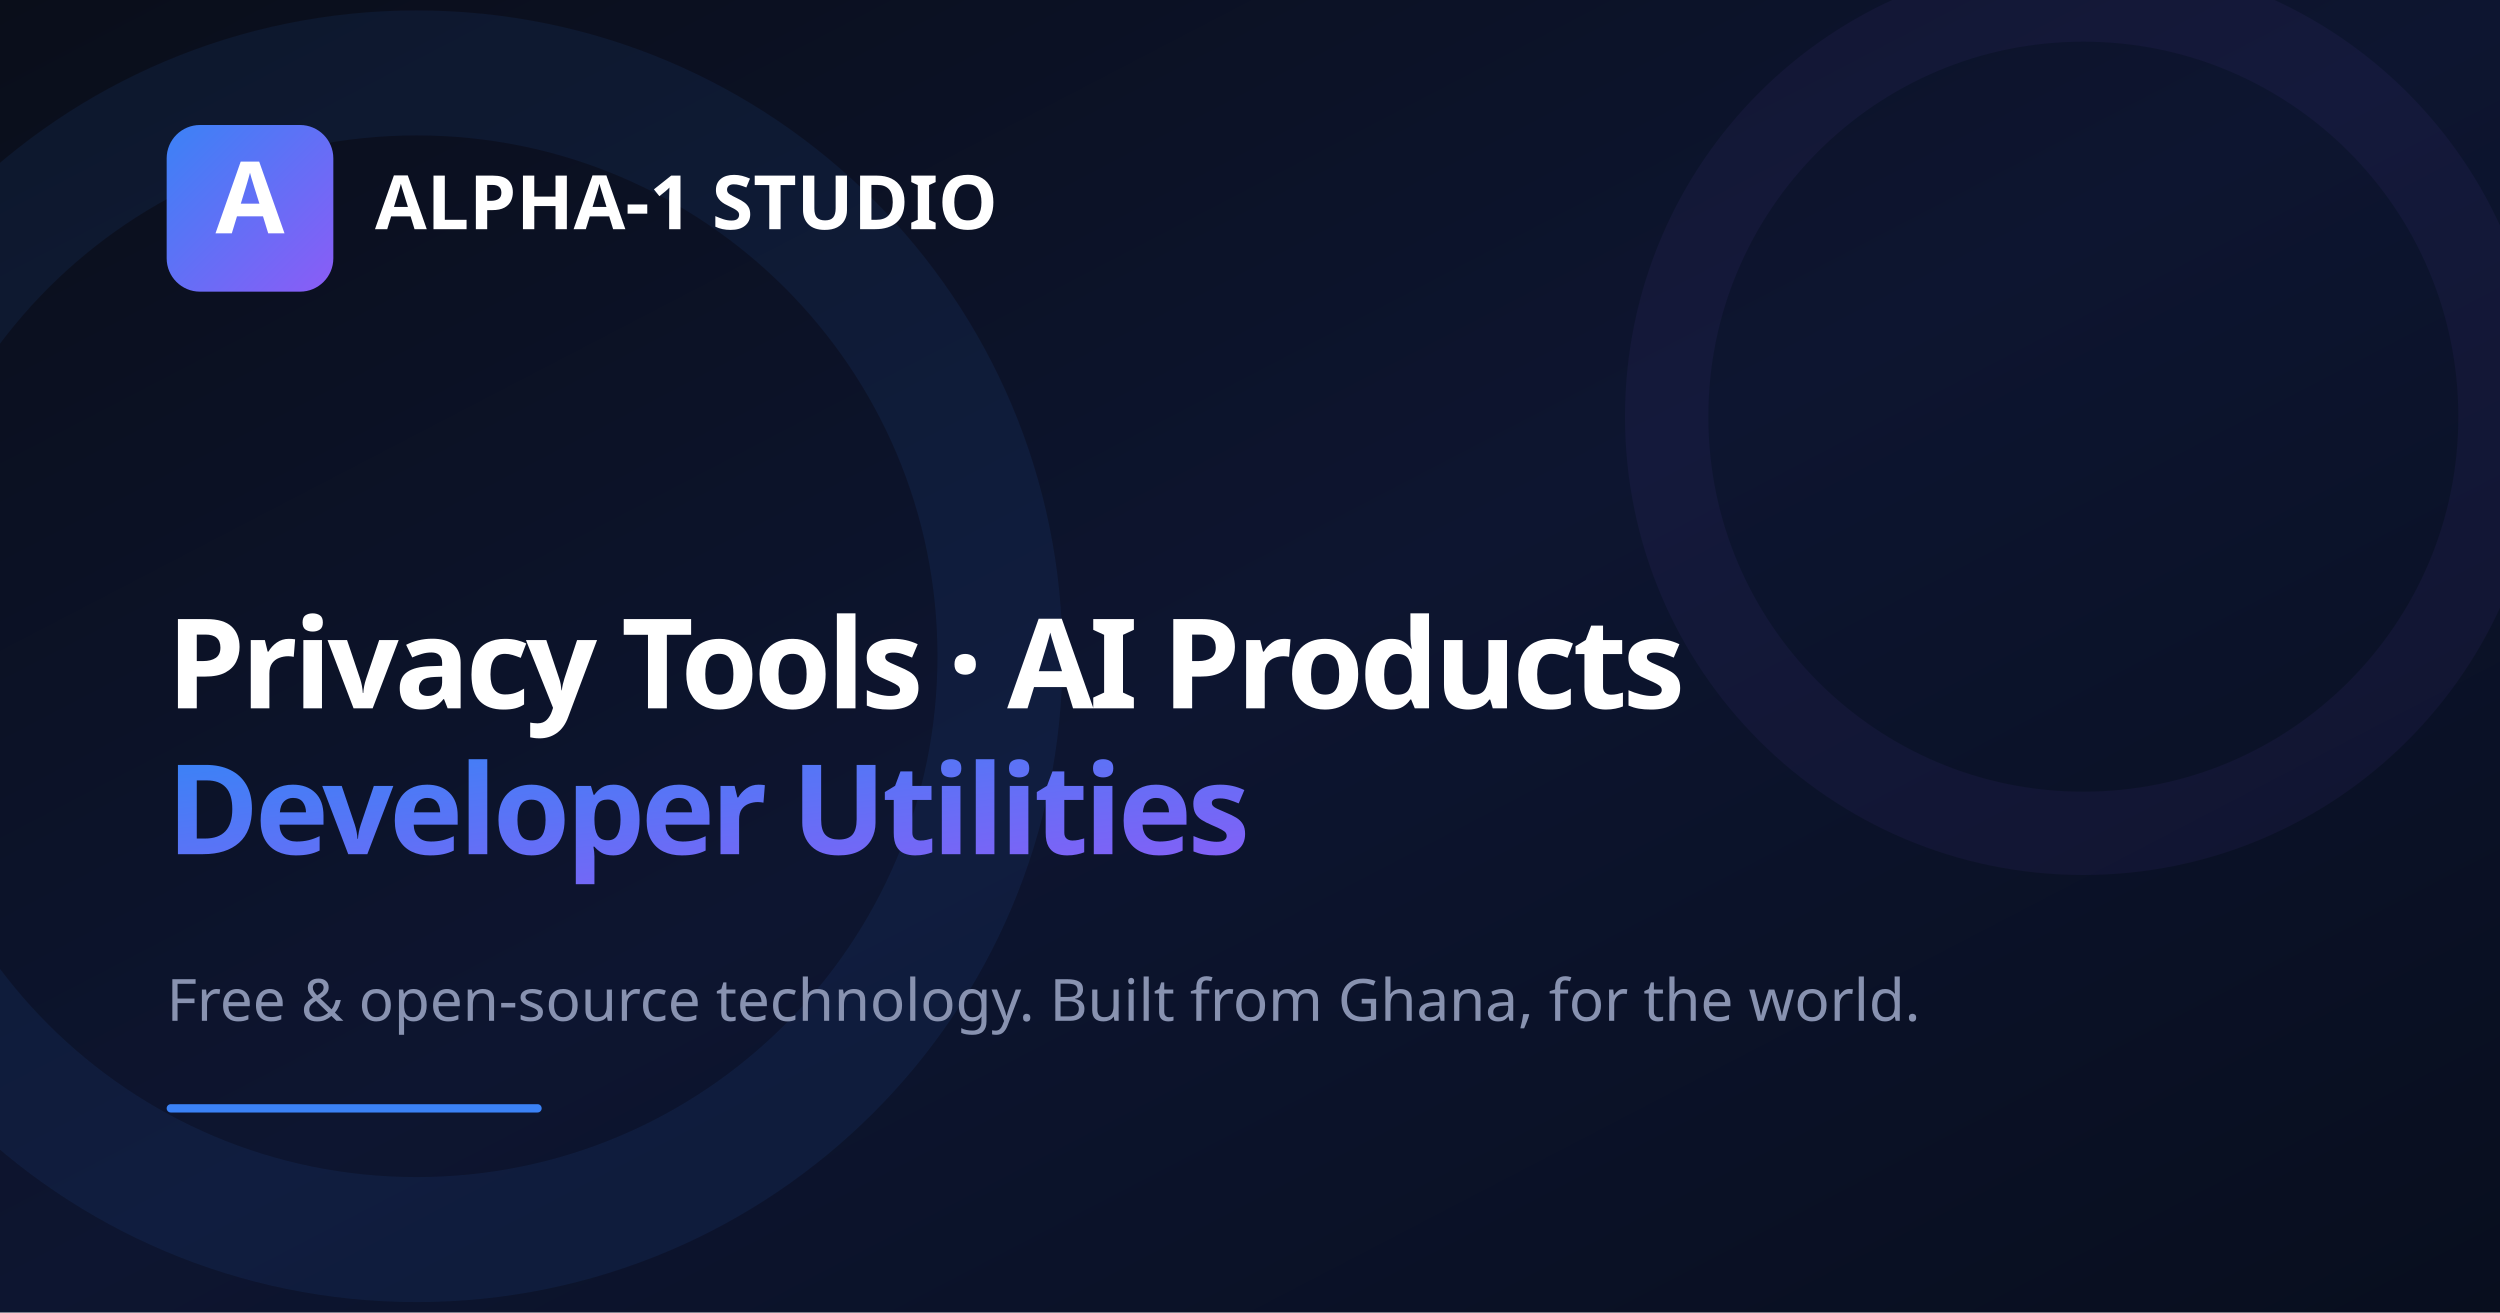
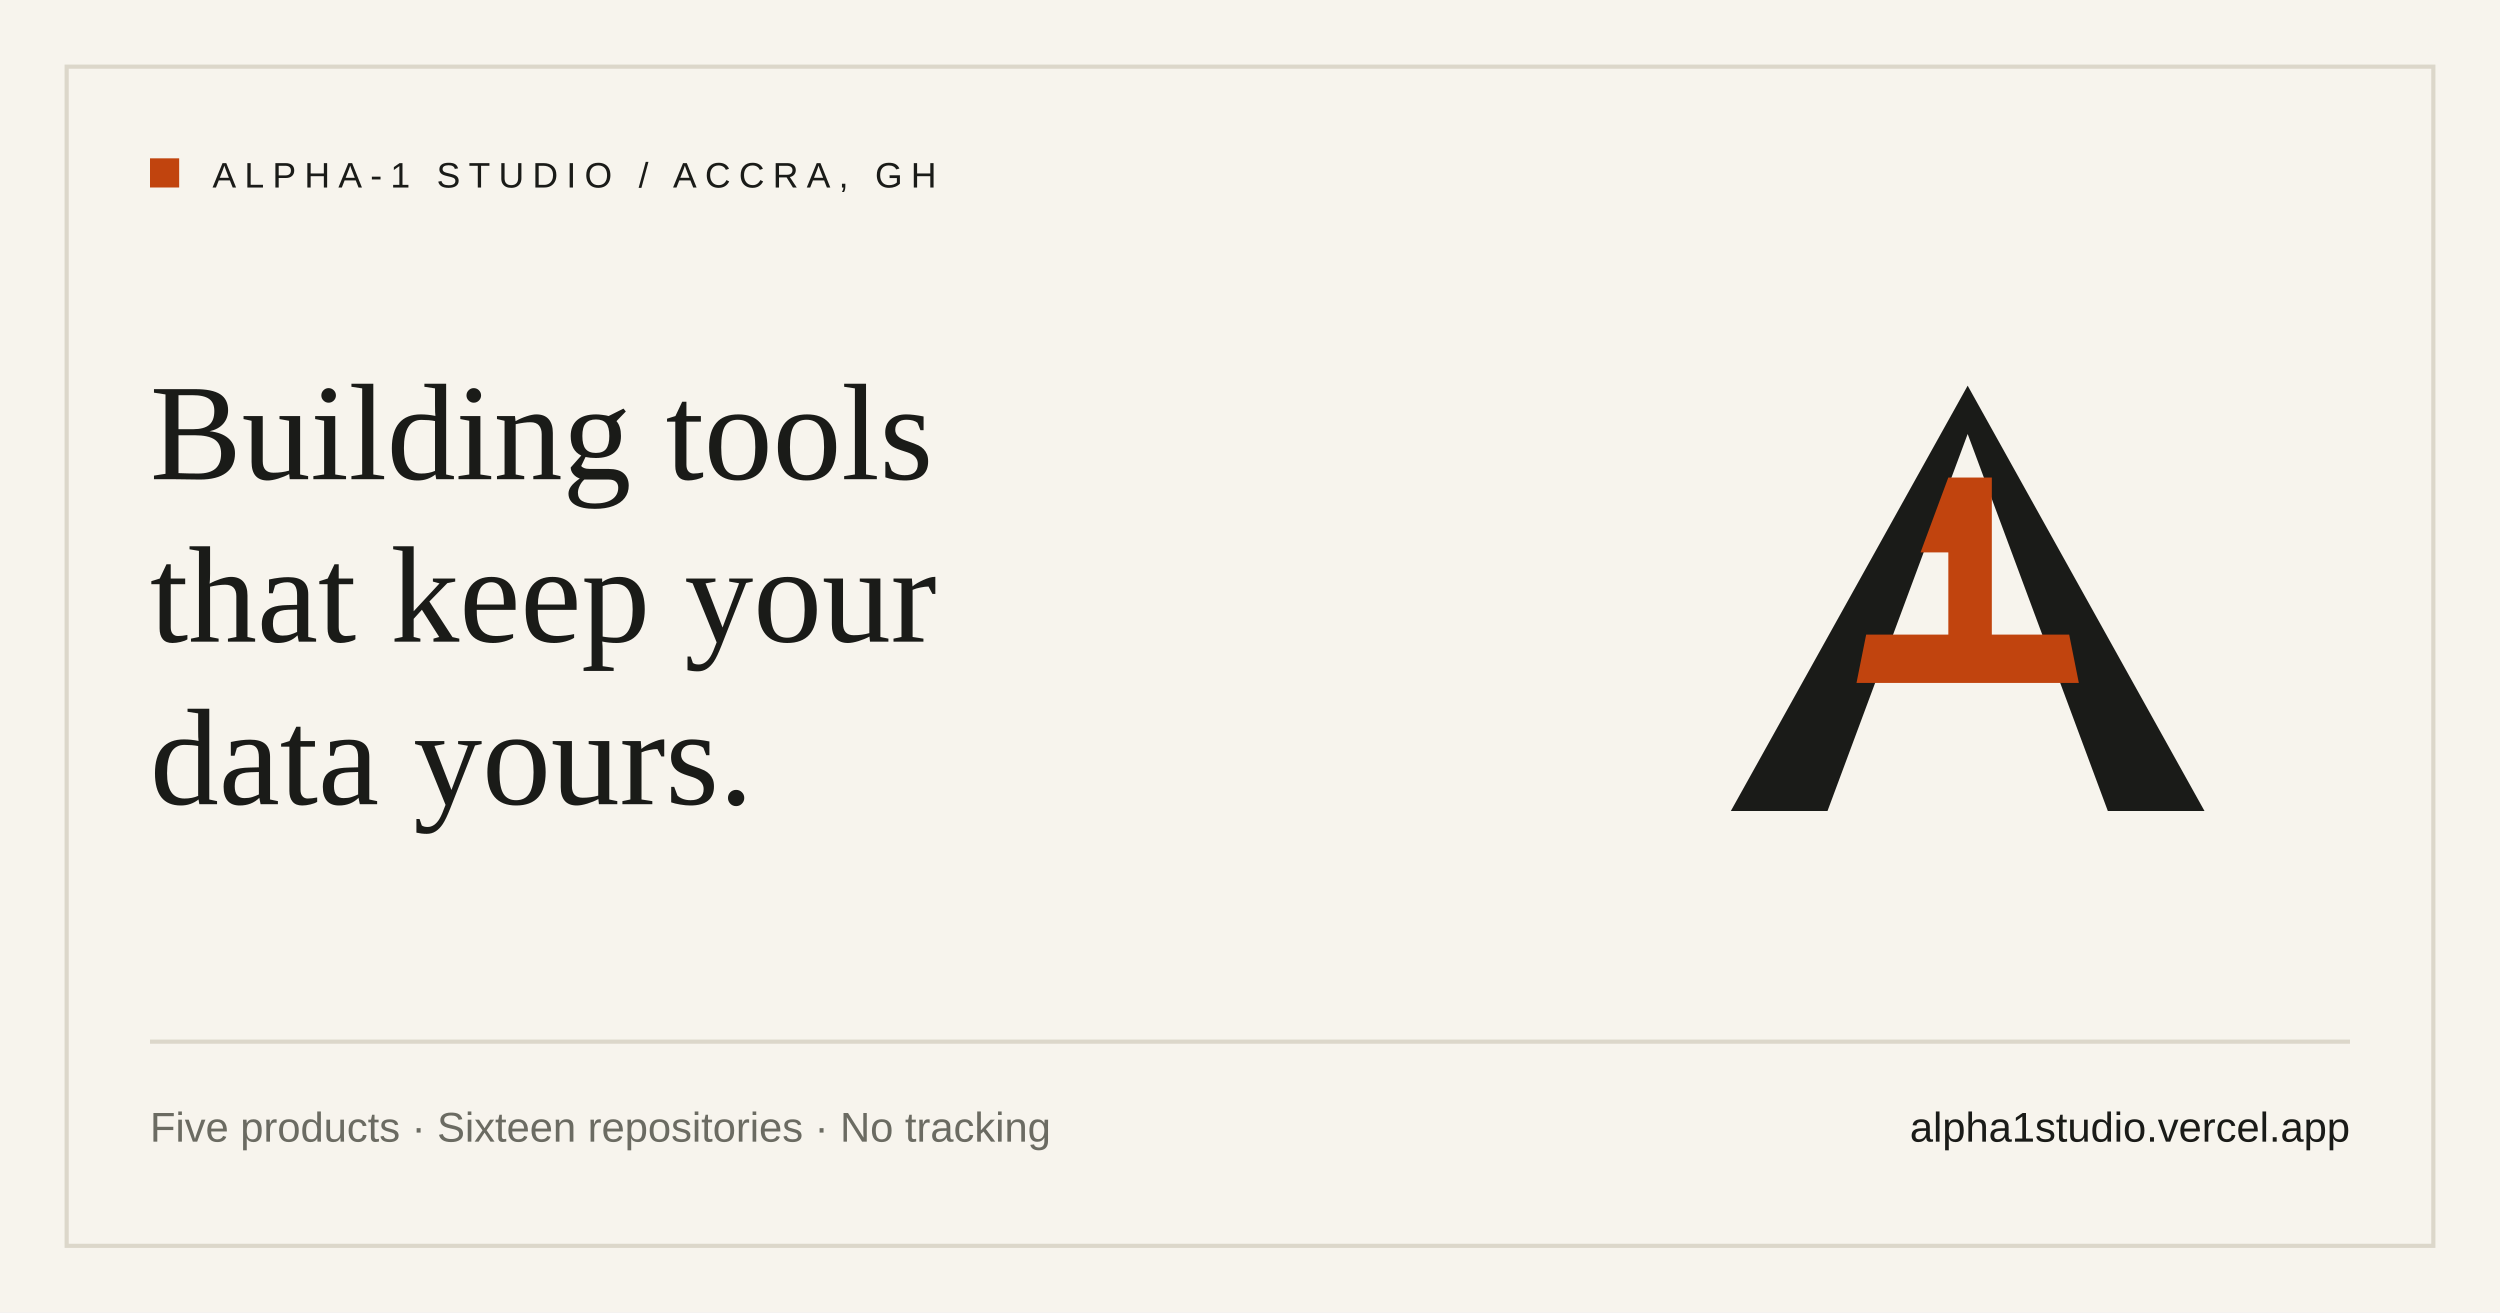
- <svg xmlns="http://www.w3.org/2000/svg" width="1200" height="630" viewBox="0 0 1200 630">
-   <defs>
-     <linearGradient id="bg" x1="0" y1="0" x2="1" y2="1">
-       <stop offset="0%" stop-color="#0a0e1a" />
-       <stop offset="50%" stop-color="#0d1530" />
-       <stop offset="100%" stop-color="#080e1e" />
-     </linearGradient>
-     <linearGradient id="glow" x1="0" y1="0" x2="1" y2="1">
-       <stop offset="0%" stop-color="#3b82f6" />
-       <stop offset="100%" stop-color="#8b5cf6" />
-     </linearGradient>
-   </defs>
-   <rect width="1200" height="630" fill="url(#bg)" />
-   <circle cx="200" cy="315" r="280" fill="none" stroke="rgba(59,130,246,.08)" stroke-width="60" />
-   <circle cx="1000" cy="200" r="200" fill="none" stroke="rgba(139,92,246,.06)" stroke-width="40" />
-   <rect x="80" y="60" width="80" height="80" rx="16" fill="url(#glow)" />
-   <text x="120" y="112" text-anchor="middle" font-size="48" font-weight="900" font-family="system-ui" fill="white">A</text>
-   <text x="180" y="110" font-size="36" font-weight="800" font-family="system-ui" fill="white">ALPHA-1 STUDIO</text>
-   <text x="80" y="340" font-size="60" font-weight="900" font-family="system-ui" fill="white" letter-spacing="-2">Privacy Tools · AI Products</text>
-   <text x="80" y="410" font-size="60" font-weight="900" font-family="system-ui" fill="url(#glow)" letter-spacing="-2">Developer Utilities</text>
-   <text x="80" y="490" font-size="28" font-weight="400" fill="#8892b0" font-family="system-ui">Free &amp; open-source technology. Built from Ghana, for the world.</text>
-   <rect x="80" y="530" width="180" height="4" rx="2" fill="#3b82f6" />
+ <svg xmlns="http://www.w3.org/2000/svg" width="1200" height="630" viewBox="0 0 1200 630" role="img" aria-label="Alpha-1 Studio">
+   <rect width="1200" height="630" fill="#F7F4ED" />
+   <rect x="32" y="32" width="1136" height="566" fill="none" stroke="#DCD7CA" stroke-width="2" />
+   <rect x="72" y="76" width="14" height="14" fill="#C1440E" />
+   <text x="102" y="90" font-family="Arial,Helvetica,sans-serif" font-size="17" letter-spacing="4" fill="#1A1B18">ALPHA-1 STUDIO / ACCRA, GH</text>
+   <text x="72" y="230" font-family="Georgia,Times New Roman,serif" font-size="66" fill="#1A1B18">Building tools</text>
+   <text x="72" y="308" font-family="Georgia,Times New Roman,serif" font-size="66" fill="#1A1B18">that keep your</text>
+   <text x="72" y="386" font-family="Georgia,Times New Roman,serif" font-size="66" fill="#1A1B18">data yours.</text>
+   <g transform="translate(796 148) scale(0.58)">
+     <path d="M256 64 L452 416 L372 416 L256 104 L140 416 L60 416 Z" fill="#1A1B18" />
+     <path d="M240 140 L276 140 L276 270 L340 270 L348 310 L164 310 L172 270 L240 270 L240 202 L217 202 Z" fill="#C1440E" />
+   </g>
+   <path d="M72 500 H1128" stroke="#DCD7CA" stroke-width="2" />
+   <text x="72" y="548" font-family="Arial,Helvetica,sans-serif" font-size="20" fill="#6B6B62">Five products · Sixteen repositories · No tracking</text>
+   <text x="1128" y="548" text-anchor="end" font-family="Arial,Helvetica,sans-serif" font-size="20" fill="#1A1B18">alpha1studio.vercel.app</text>
</svg>
